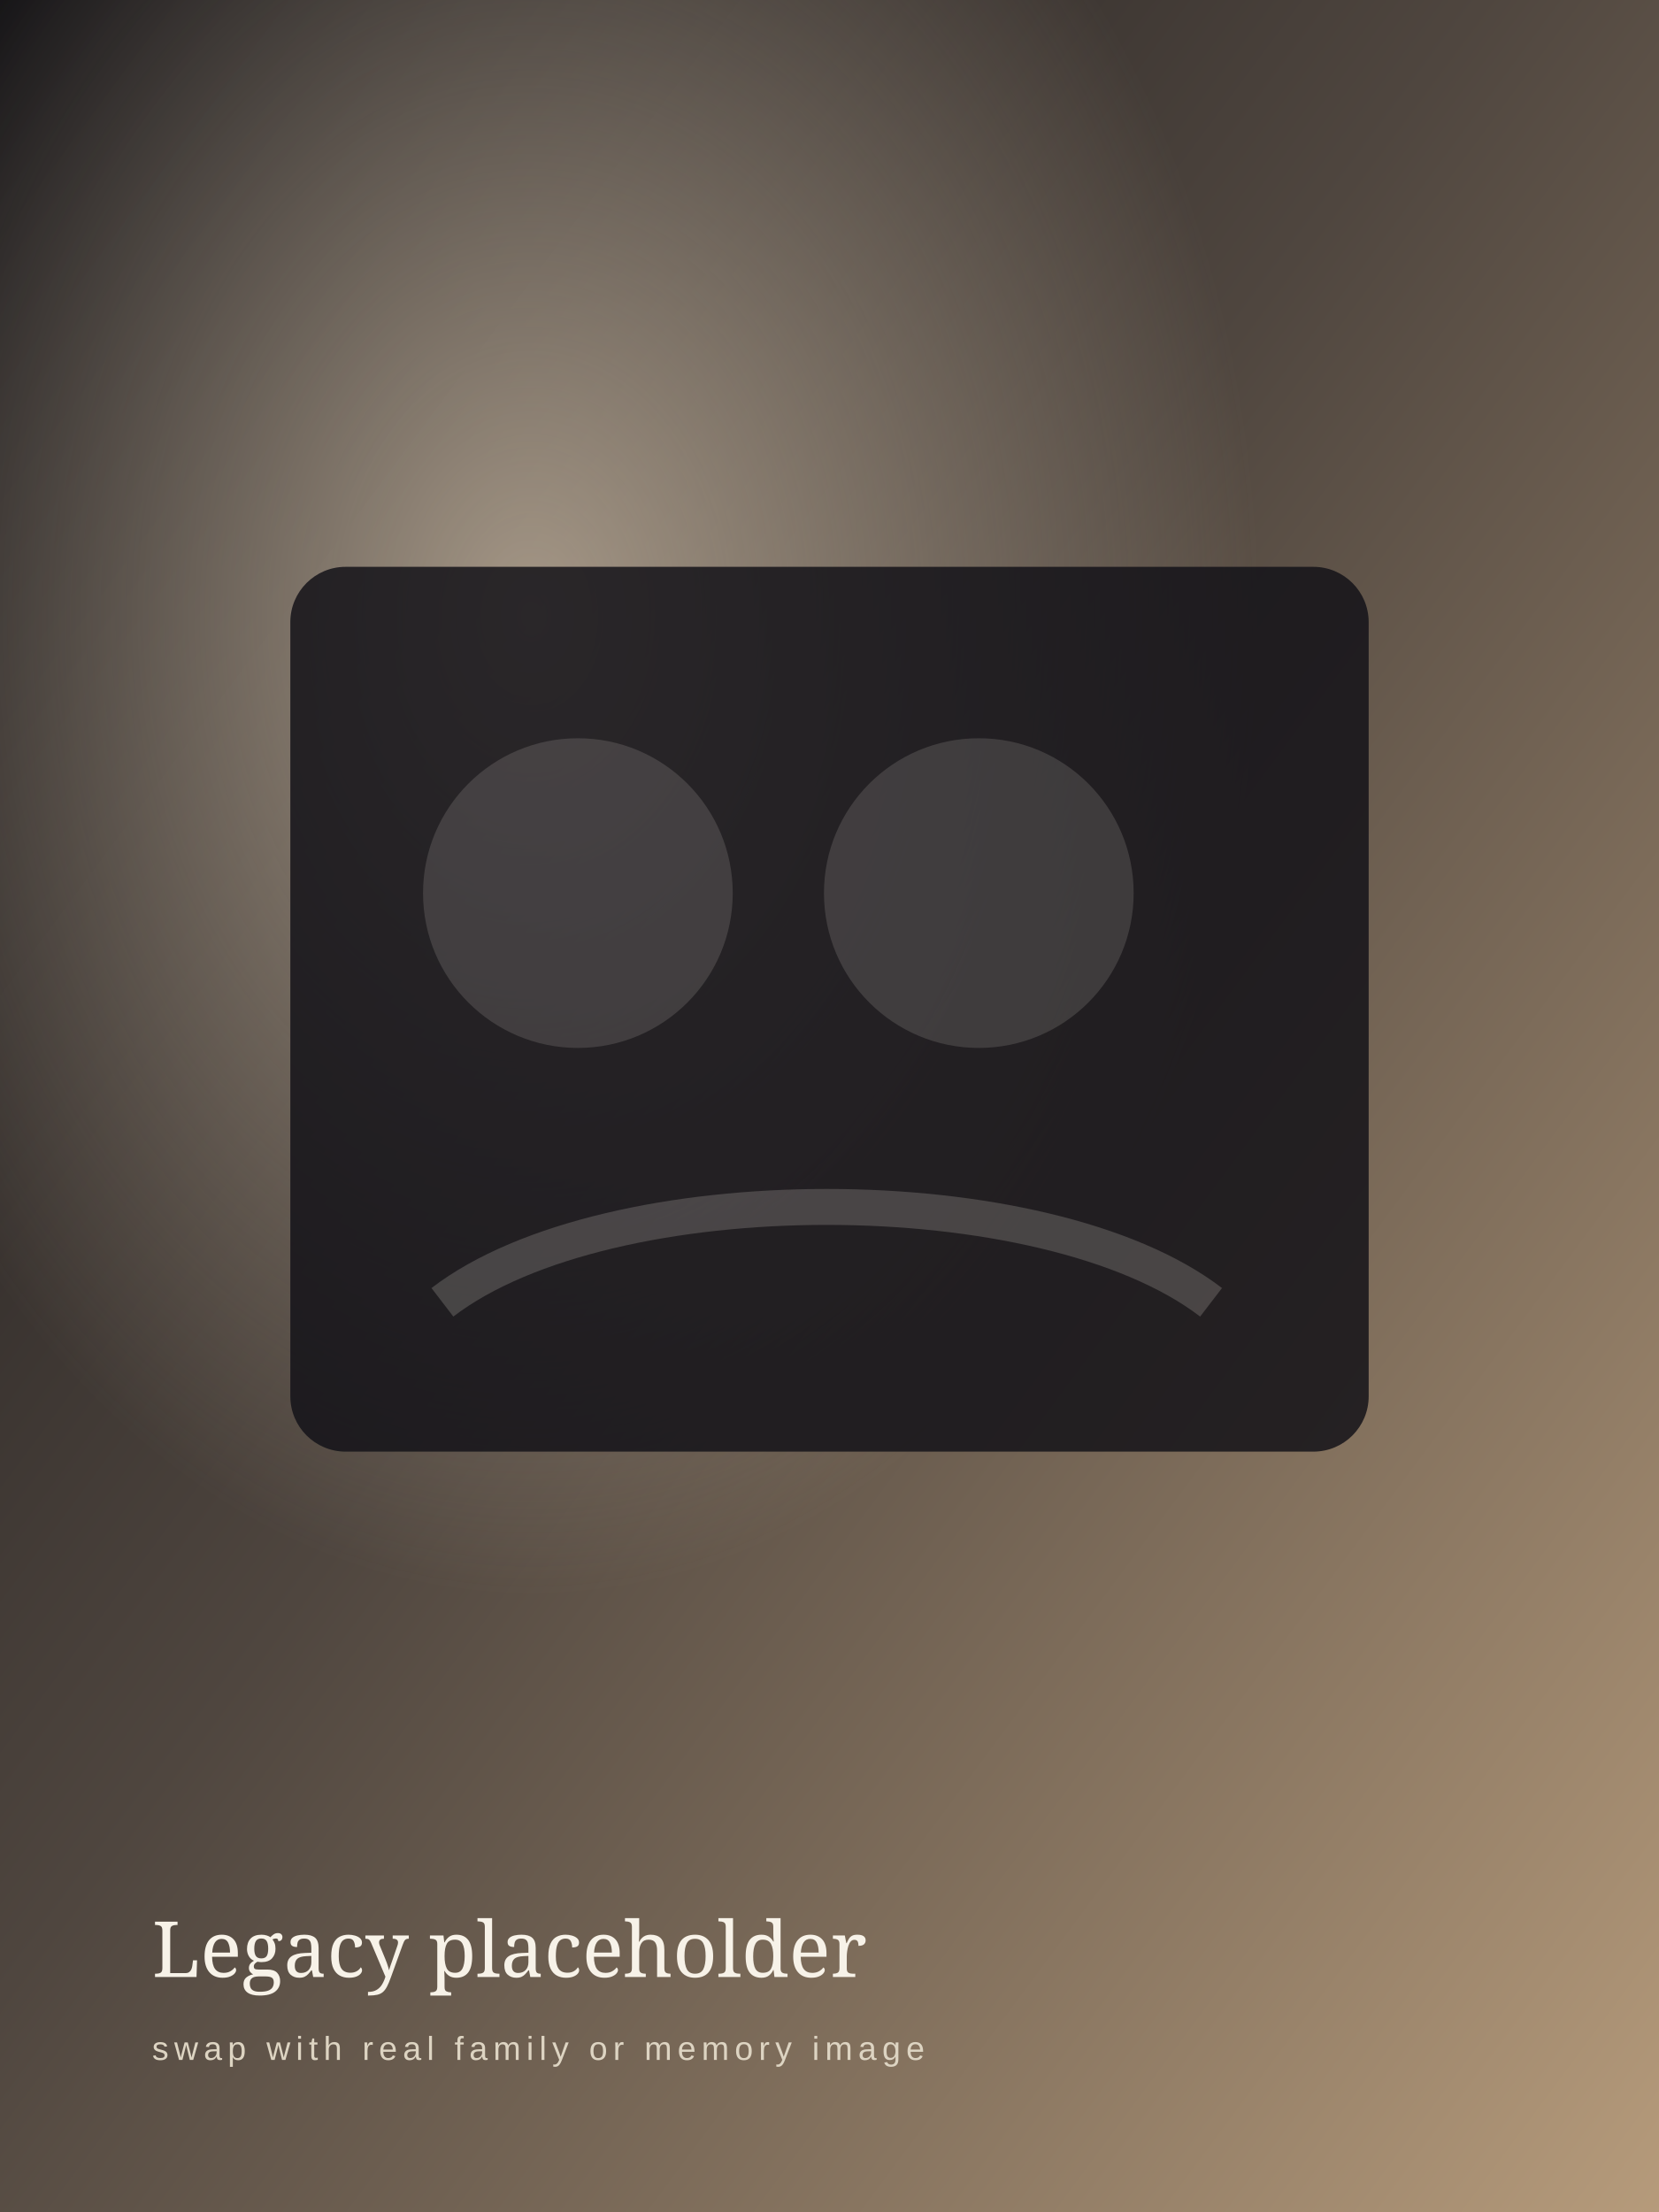
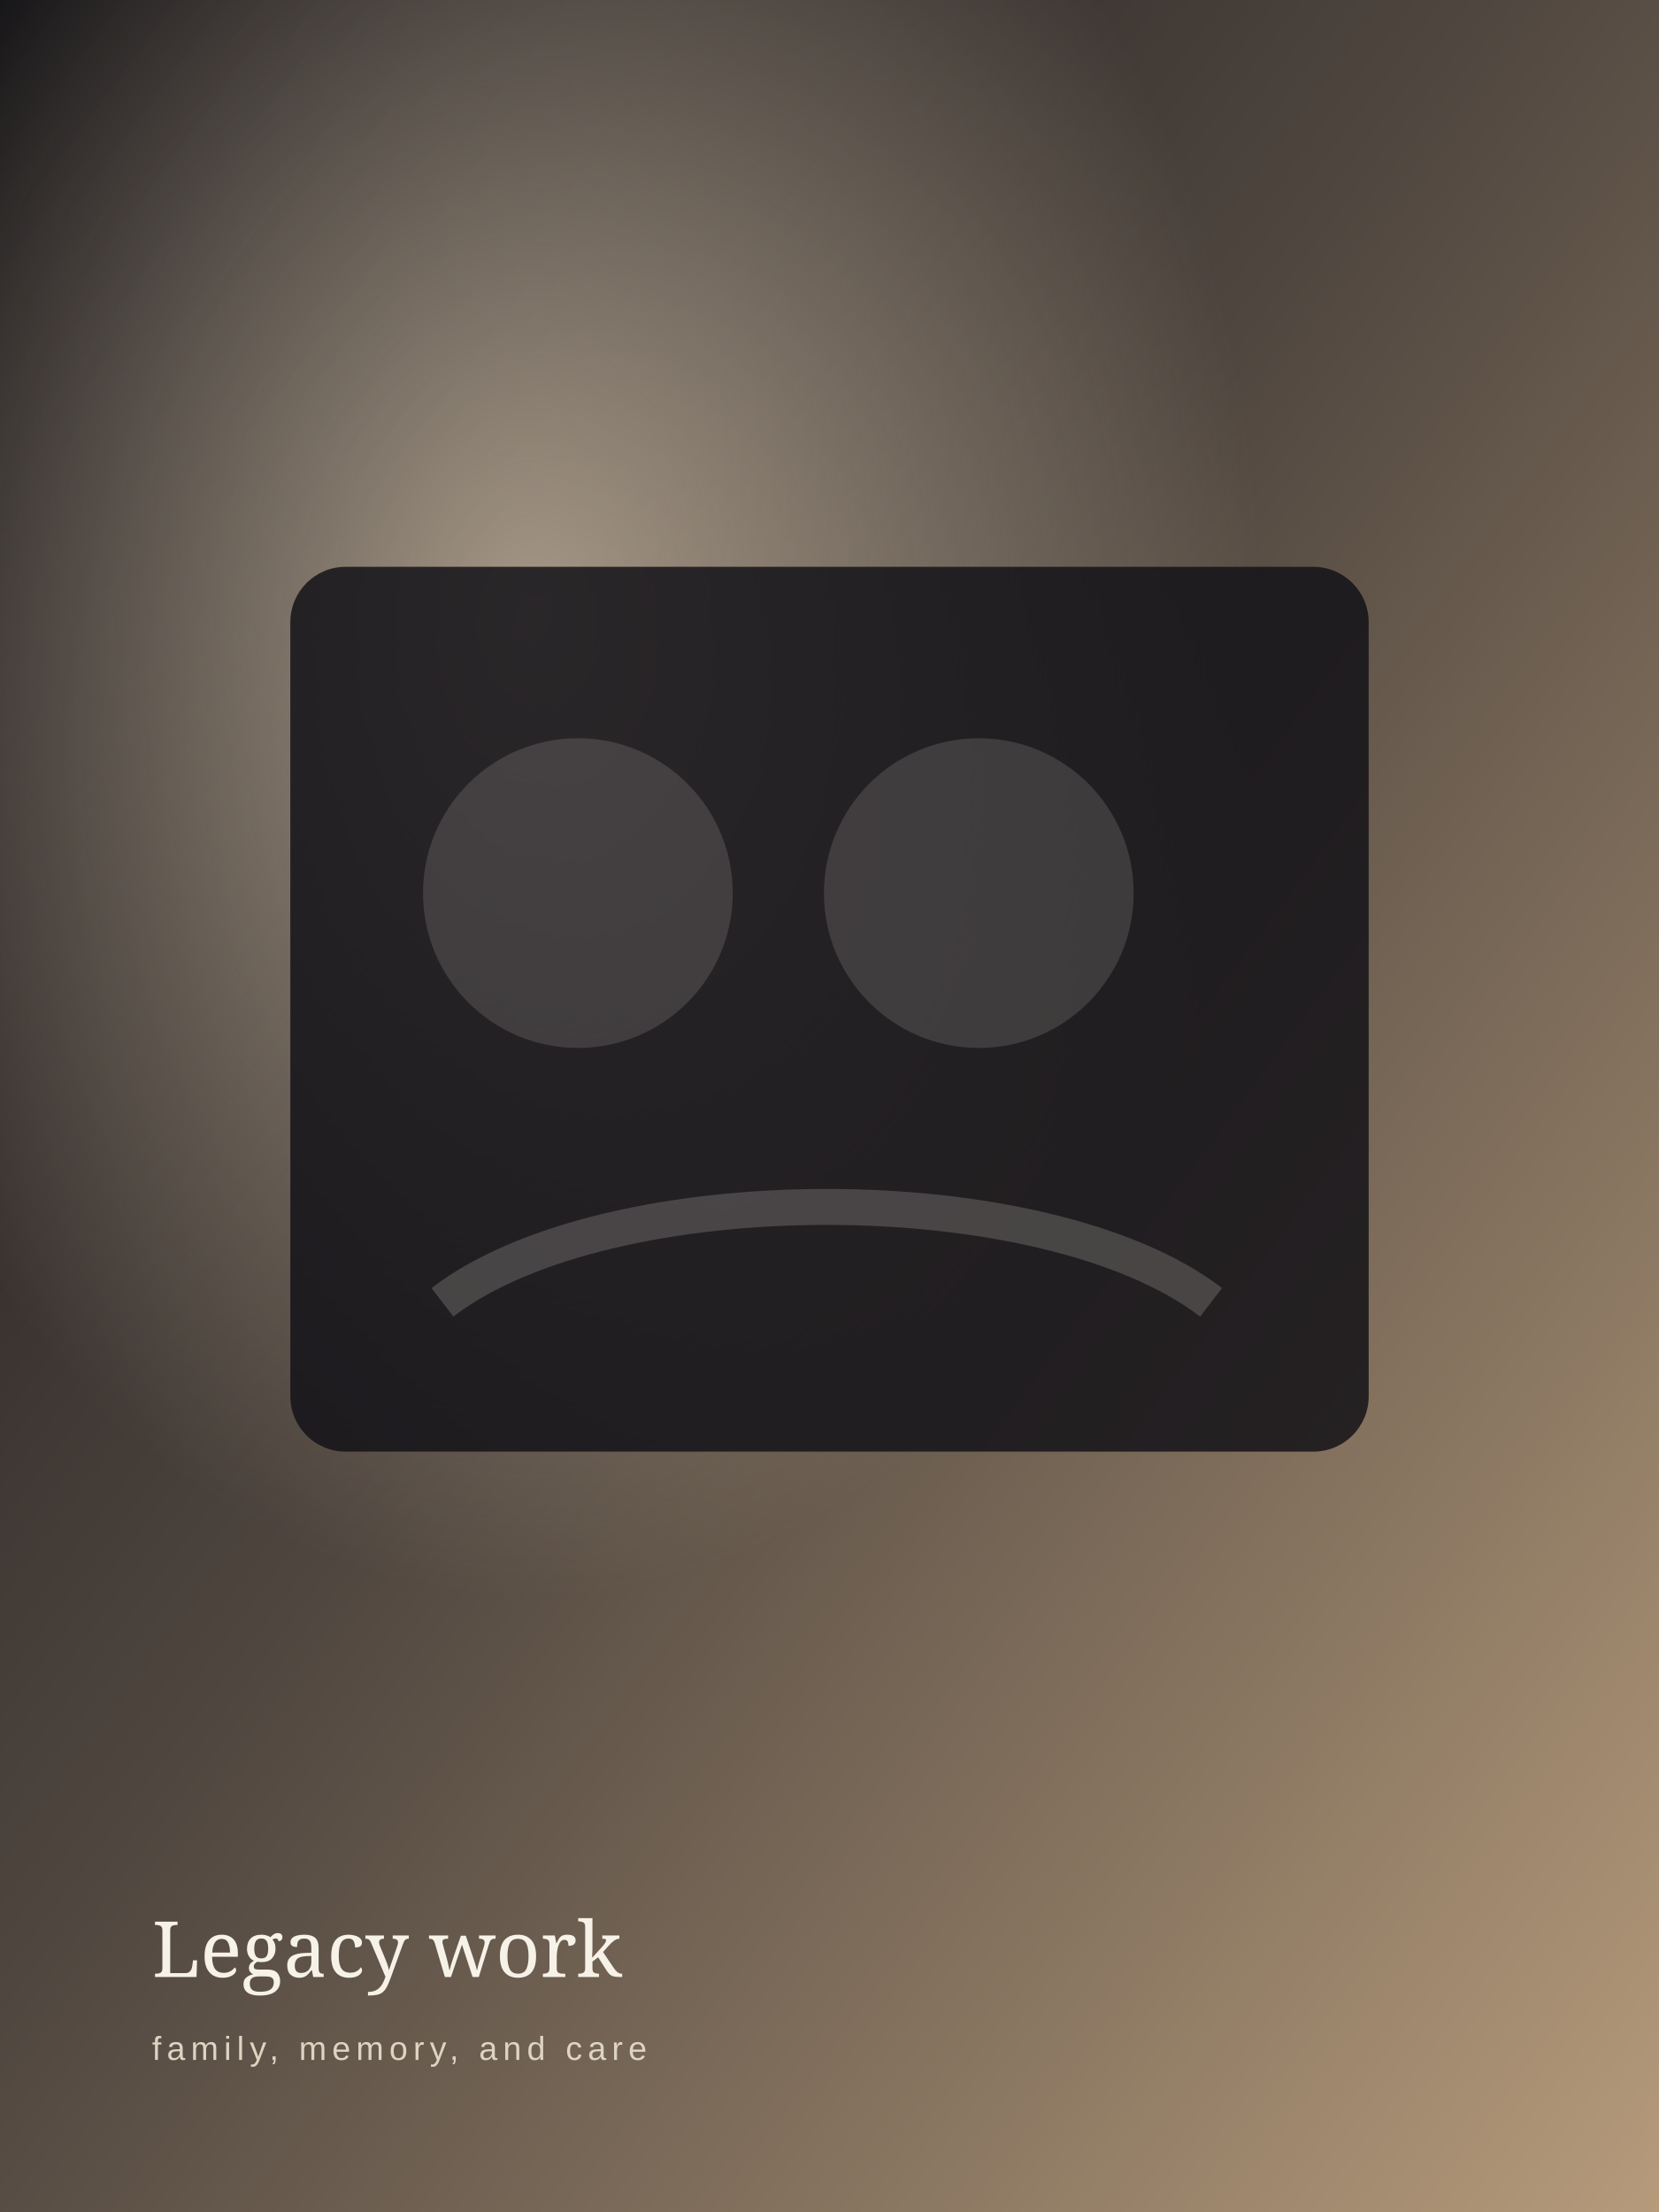
<svg xmlns="http://www.w3.org/2000/svg" viewBox="0 0 1200 1600" role="img" aria-labelledby="title desc">
  <defs>
    <linearGradient id="bg" x1="0%" x2="100%" y1="0%" y2="100%">
      <stop offset="0%" stop-color="#121114" />
      <stop offset="45%" stop-color="#4f463f" />
      <stop offset="100%" stop-color="#b69b7b" />
    </linearGradient>
    <radialGradient id="glow" cx="32%" cy="28%" r="44%">
      <stop offset="0%" stop-color="#f2dfc5" stop-opacity=".58" />
      <stop offset="100%" stop-color="#f2dfc5" stop-opacity="0" />
    </radialGradient>
  </defs>
  <rect width="1200" height="1600" fill="url(#bg)" />
  <rect width="1200" height="1600" fill="url(#glow)" />
  <rect x="210" y="410" width="780" height="640" rx="40" fill="#131218" opacity=".84" />
  <circle cx="418" cy="646" r="112" fill="#f7f2e8" opacity=".14" />
  <circle cx="708" cy="646" r="112" fill="#f7f2e8" opacity=".14" />
  <path d="M320 942c120-92 436-92 556 0" fill="none" opacity=".18" stroke="#f7f2e8" stroke-width="26" />
  <text x="110" y="1430" fill="#f7f2e8" font-family="Georgia, serif" font-size="56">
-     Legacy placeholder
+     Legacy work
  </text>
  <text x="110" y="1490" fill="#ddd4c2" font-family="Arial, sans-serif" font-size="24" letter-spacing="4">
-     swap with real family or memory image
+     family, memory, and care
  </text>
</svg>
